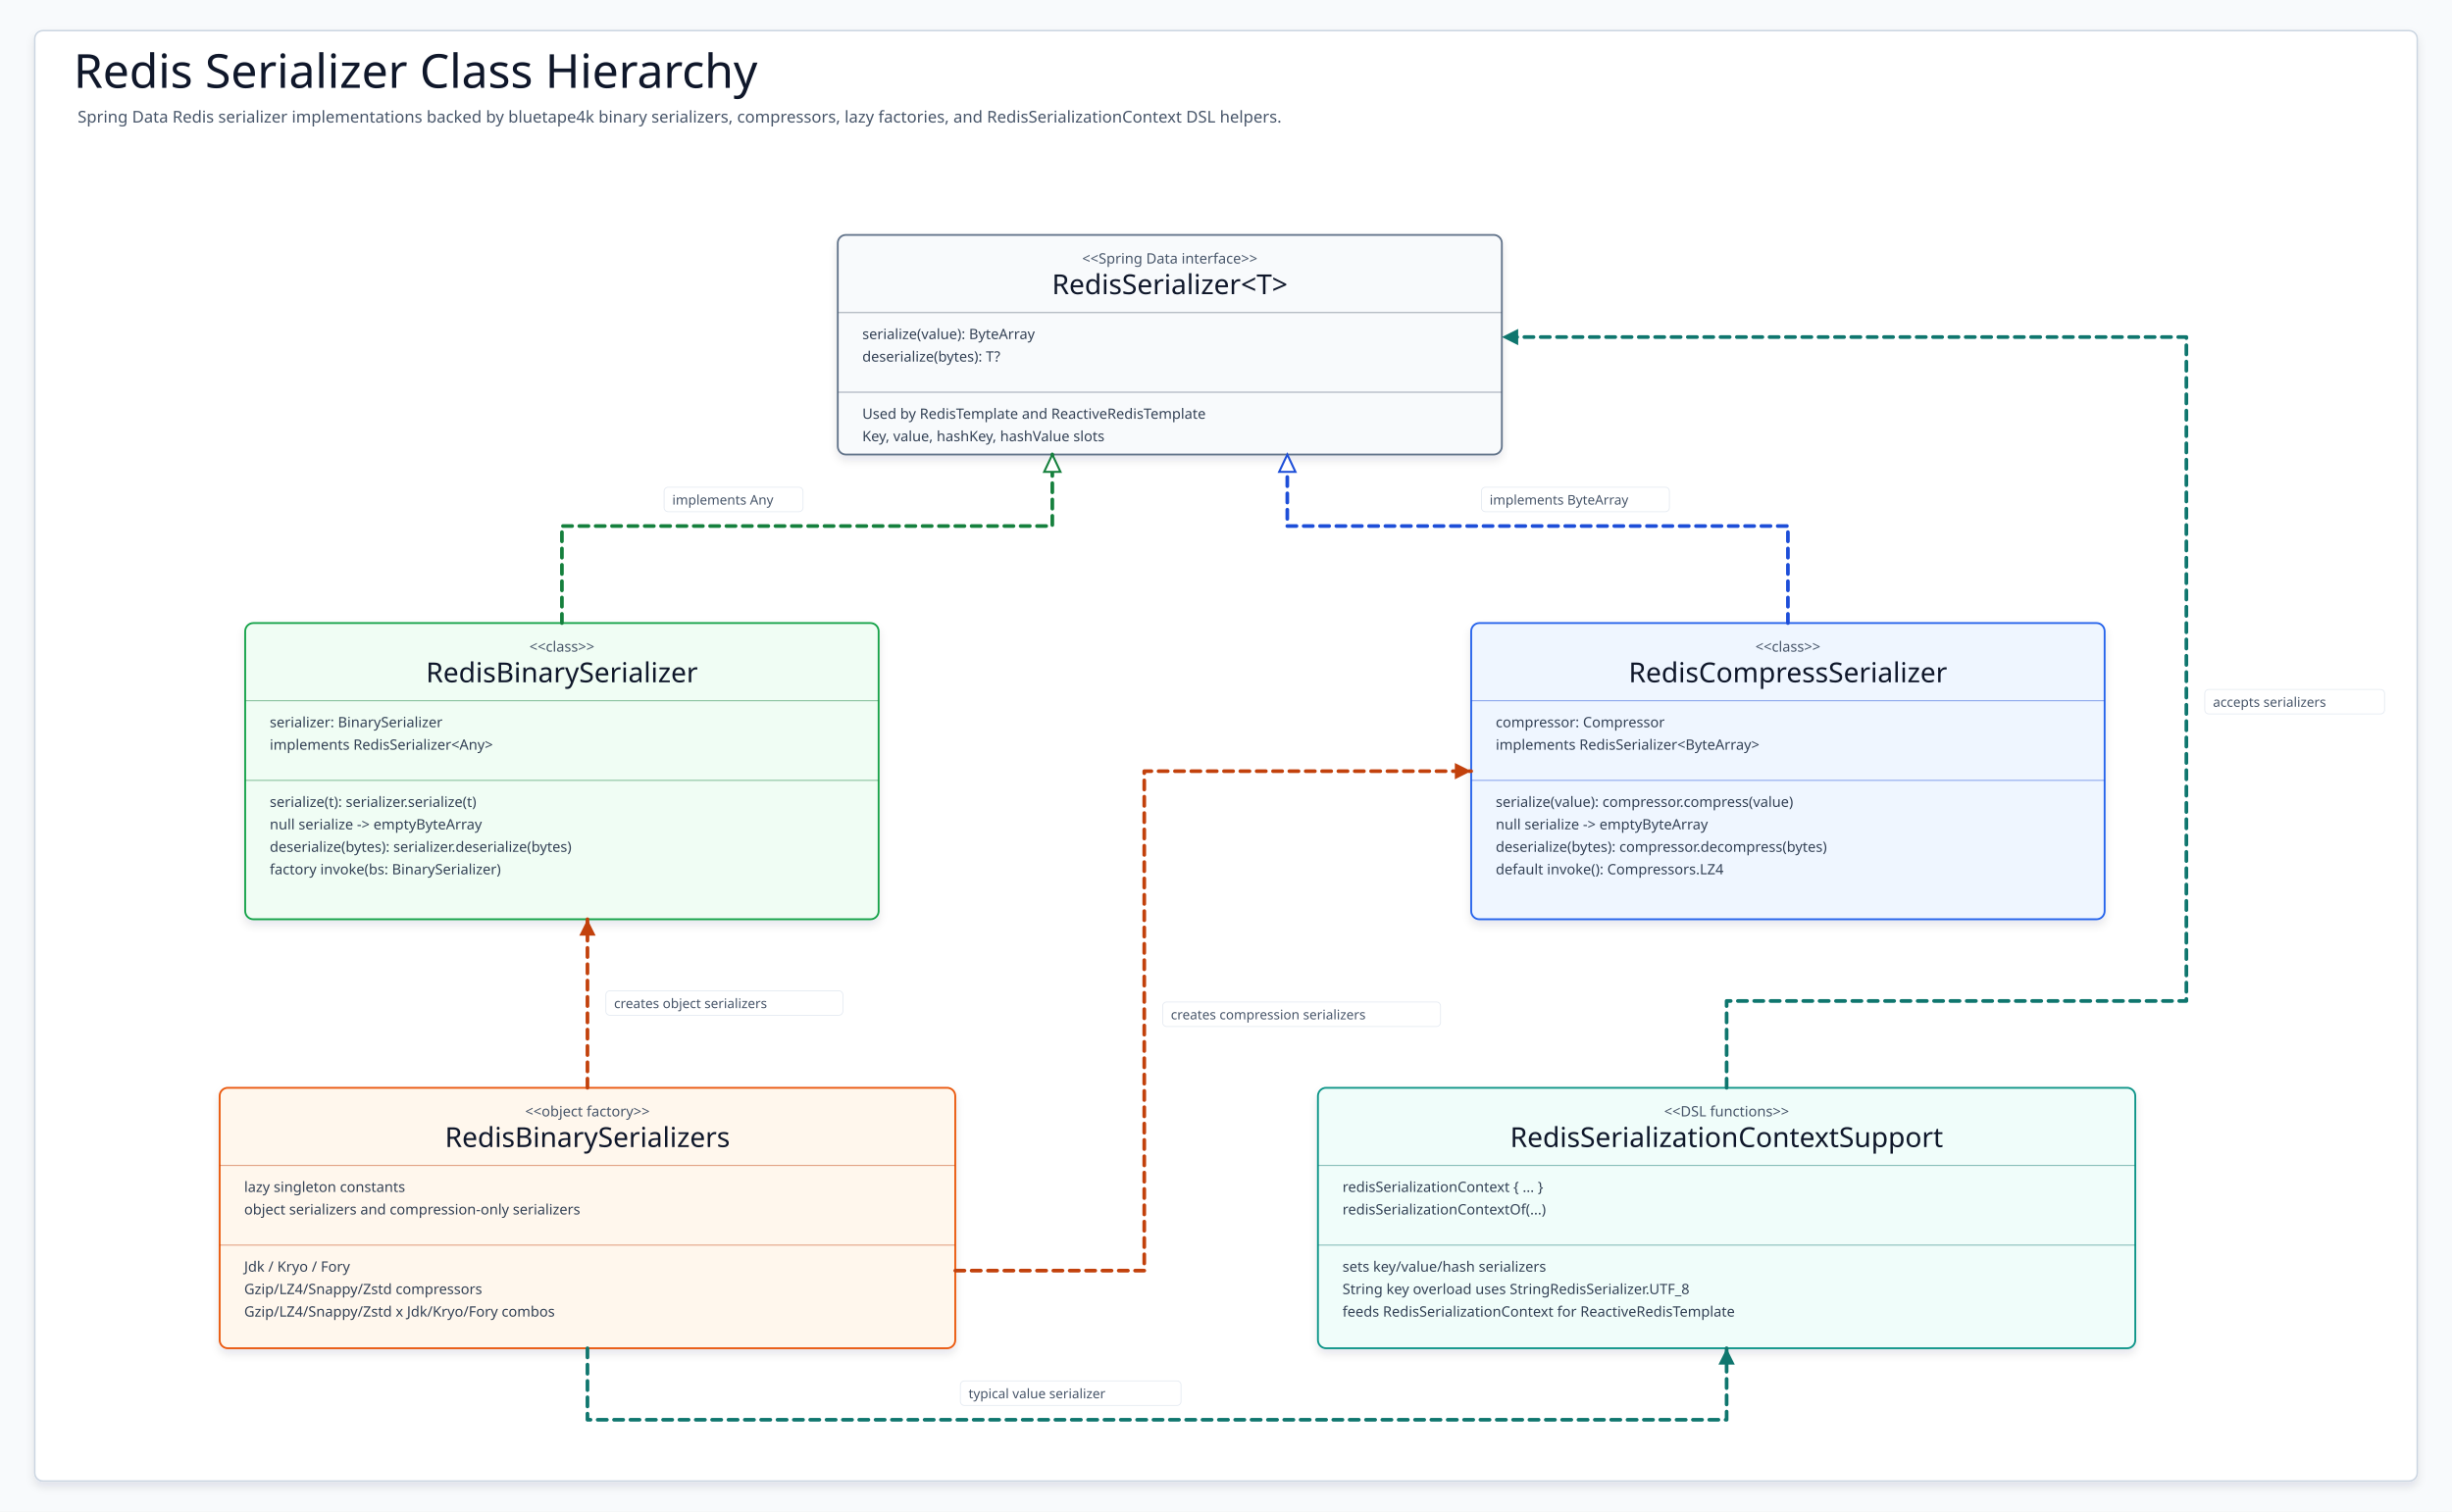
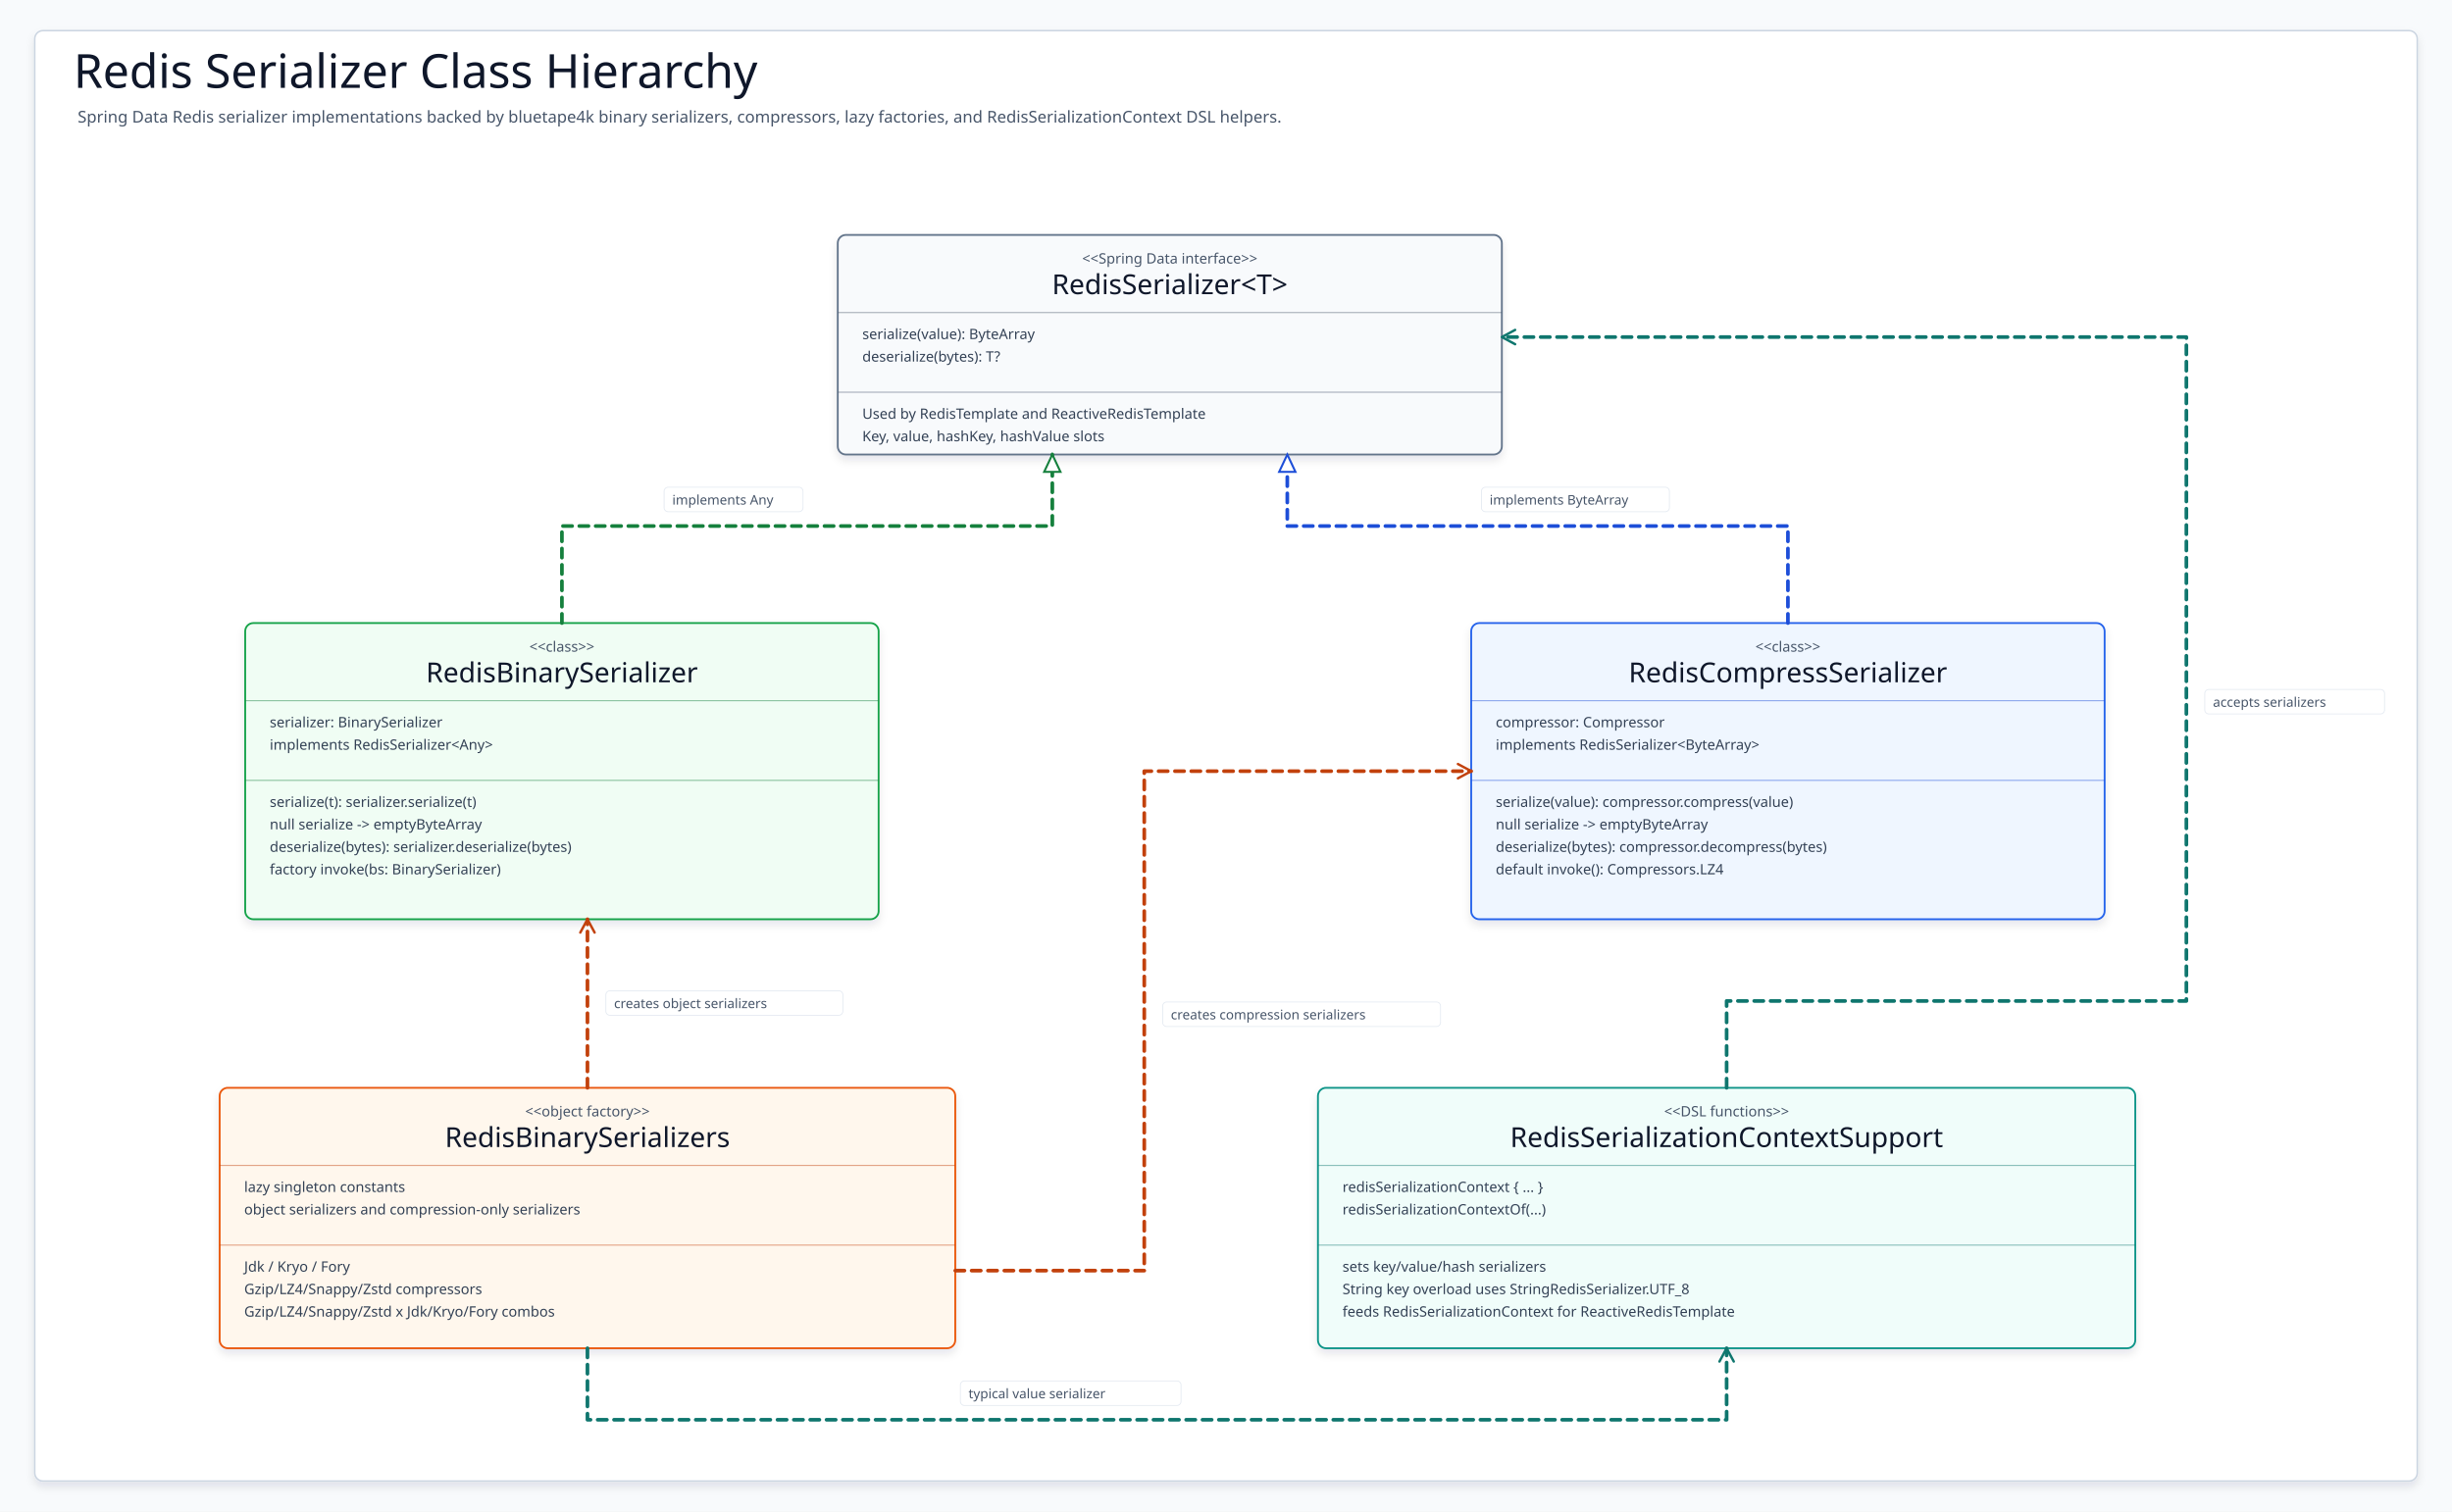
- <svg xmlns="http://www.w3.org/2000/svg" data-intent="Explain Spring Boot Redis serializer class hierarchy for README diagram 01." data-evidence="spring-boot/redis/README.md; spring-boot/redis/README.ko.md; spring-boot/redis/src/main/kotlin/io/bluetape4k/spring/redis/serializer/RedisBinarySerializer.kt; spring-boot/redis/src/main/kotlin/io/bluetape4k/spring/redis/serializer/RedisCompressSerializer.kt; spring-boot/redis/src/main/kotlin/io/bluetape4k/spring/redis/serializer/RedisBinarySerializers.kt; spring-boot/redis/src/main/kotlin/io/bluetape4k/spring/redis/serializer/RedisSerializationContextSupport.kt" data-source-read="spring-boot/redis/README.md; spring-boot/redis/README.ko.md; spring-boot/redis/src/main/kotlin/io/bluetape4k/spring/redis/serializer/RedisBinarySerializer.kt; spring-boot/redis/src/main/kotlin/io/bluetape4k/spring/redis/serializer/RedisCompressSerializer.kt; spring-boot/redis/src/main/kotlin/io/bluetape4k/spring/redis/serializer/RedisBinarySerializers.kt; spring-boot/redis/src/main/kotlin/io/bluetape4k/spring/redis/serializer/RedisSerializationContextSupport.kt" width="2400" height="1480" viewBox="0 0 2400 1480" role="img" aria-label="Spring Boot Redis Serializer Class Hierarchy Diagram">
+ <svg xmlns="http://www.w3.org/2000/svg" width="2400" height="1480" viewBox="0 0 2400 1480" role="img" aria-label="Spring Boot Redis Serializer Class Hierarchy Diagram">
  <defs>
    <filter id="shadow" x="-8%" y="-8%" width="116%" height="116%">
      <feDropShadow dx="0" dy="5" stdDeviation="4" flood-color="#0F172A" flood-opacity="0.10" />
    </filter>
-     <marker id="arrow-teal" markerWidth="22" markerHeight="22" refX="19" refY="11" orient="auto" markerUnits="userSpaceOnUse">
-       <path d="M 3 3 L 19 11 L 3 19 Z" fill="#0F766E" />
+     <marker id="arrow-teal" markerWidth="18" markerHeight="18" refX="15" refY="9" orient="auto" markerUnits="userSpaceOnUse">
+       <path d="M 2 2 L 15 9 L 2 16" fill="none" stroke="#0F766E" stroke-width="2.4" stroke-linecap="round" stroke-linejoin="round" stroke-dasharray="none" />
    </marker>
    <marker id="triangle-teal" markerWidth="24" markerHeight="22" refX="20" refY="11" orient="auto" markerUnits="userSpaceOnUse">
-       <path d="M 3 3 L 20 11 L 3 19 Z" fill="#FFFFFF" stroke="#0F766E" stroke-width="2" />
+       <path d="M 3 3 L 20 11 L 3 19 Z" fill="#FFFFFF" stroke="#0F766E" stroke-width="2" stroke-dasharray="none" />
    </marker>
-     <marker id="arrow-blue" markerWidth="22" markerHeight="22" refX="19" refY="11" orient="auto" markerUnits="userSpaceOnUse">
-       <path d="M 3 3 L 19 11 L 3 19 Z" fill="#1D4ED8" />
+     <marker id="arrow-blue" markerWidth="18" markerHeight="18" refX="15" refY="9" orient="auto" markerUnits="userSpaceOnUse">
+       <path d="M 2 2 L 15 9 L 2 16" fill="none" stroke="#1D4ED8" stroke-width="2.4" stroke-linecap="round" stroke-linejoin="round" stroke-dasharray="none" />
    </marker>
    <marker id="triangle-blue" markerWidth="24" markerHeight="22" refX="20" refY="11" orient="auto" markerUnits="userSpaceOnUse">
-       <path d="M 3 3 L 20 11 L 3 19 Z" fill="#FFFFFF" stroke="#1D4ED8" stroke-width="2" />
+       <path d="M 3 3 L 20 11 L 3 19 Z" fill="#FFFFFF" stroke="#1D4ED8" stroke-width="2" stroke-dasharray="none" />
    </marker>
-     <marker id="arrow-green" markerWidth="22" markerHeight="22" refX="19" refY="11" orient="auto" markerUnits="userSpaceOnUse">
-       <path d="M 3 3 L 19 11 L 3 19 Z" fill="#15803D" />
+     <marker id="arrow-green" markerWidth="18" markerHeight="18" refX="15" refY="9" orient="auto" markerUnits="userSpaceOnUse">
+       <path d="M 2 2 L 15 9 L 2 16" fill="none" stroke="#15803D" stroke-width="2.4" stroke-linecap="round" stroke-linejoin="round" stroke-dasharray="none" />
    </marker>
    <marker id="triangle-green" markerWidth="24" markerHeight="22" refX="20" refY="11" orient="auto" markerUnits="userSpaceOnUse">
-       <path d="M 3 3 L 20 11 L 3 19 Z" fill="#FFFFFF" stroke="#15803D" stroke-width="2" />
+       <path d="M 3 3 L 20 11 L 3 19 Z" fill="#FFFFFF" stroke="#15803D" stroke-width="2" stroke-dasharray="none" />
    </marker>
-     <marker id="arrow-amber" markerWidth="22" markerHeight="22" refX="19" refY="11" orient="auto" markerUnits="userSpaceOnUse">
-       <path d="M 3 3 L 19 11 L 3 19 Z" fill="#C2410C" />
+     <marker id="arrow-amber" markerWidth="18" markerHeight="18" refX="15" refY="9" orient="auto" markerUnits="userSpaceOnUse">
+       <path d="M 2 2 L 15 9 L 2 16" fill="none" stroke="#C2410C" stroke-width="2.4" stroke-linecap="round" stroke-linejoin="round" stroke-dasharray="none" />
    </marker>
    <marker id="triangle-amber" markerWidth="24" markerHeight="22" refX="20" refY="11" orient="auto" markerUnits="userSpaceOnUse">
-       <path d="M 3 3 L 20 11 L 3 19 Z" fill="#FFFFFF" stroke="#C2410C" stroke-width="2" />
+       <path d="M 3 3 L 20 11 L 3 19 Z" fill="#FFFFFF" stroke="#C2410C" stroke-width="2" stroke-dasharray="none" />
    </marker>
-     <marker id="arrow-pink" markerWidth="22" markerHeight="22" refX="19" refY="11" orient="auto" markerUnits="userSpaceOnUse">
-       <path d="M 3 3 L 19 11 L 3 19 Z" fill="#BE185D" />
+     <marker id="arrow-pink" markerWidth="18" markerHeight="18" refX="15" refY="9" orient="auto" markerUnits="userSpaceOnUse">
+       <path d="M 2 2 L 15 9 L 2 16" fill="none" stroke="#BE185D" stroke-width="2.4" stroke-linecap="round" stroke-linejoin="round" stroke-dasharray="none" />
    </marker>
    <marker id="triangle-pink" markerWidth="24" markerHeight="22" refX="20" refY="11" orient="auto" markerUnits="userSpaceOnUse">
-       <path d="M 3 3 L 20 11 L 3 19 Z" fill="#FFFFFF" stroke="#BE185D" stroke-width="2" />
+       <path d="M 3 3 L 20 11 L 3 19 Z" fill="#FFFFFF" stroke="#BE185D" stroke-width="2" stroke-dasharray="none" />
    </marker>
-     <marker id="arrow-slate" markerWidth="22" markerHeight="22" refX="19" refY="11" orient="auto" markerUnits="userSpaceOnUse">
-       <path d="M 3 3 L 19 11 L 3 19 Z" fill="#475569" />
+     <marker id="arrow-slate" markerWidth="18" markerHeight="18" refX="15" refY="9" orient="auto" markerUnits="userSpaceOnUse">
+       <path d="M 2 2 L 15 9 L 2 16" fill="none" stroke="#475569" stroke-width="2.4" stroke-linecap="round" stroke-linejoin="round" stroke-dasharray="none" />
    </marker>
    <marker id="triangle-slate" markerWidth="24" markerHeight="22" refX="20" refY="11" orient="auto" markerUnits="userSpaceOnUse">
-       <path d="M 3 3 L 20 11 L 3 19 Z" fill="#FFFFFF" stroke="#475569" stroke-width="2" />
+       <path d="M 3 3 L 20 11 L 3 19 Z" fill="#FFFFFF" stroke="#475569" stroke-width="2" stroke-dasharray="none" />
    </marker>
    <style>
    svg{font-family:"Architects Daughter","Comic Mono","Comic Sans MS",ui-sans-serif,system-ui,sans-serif}
    .canvas{fill:#F8FAFC}.frame{fill:#FFFFFF;stroke:#CBD5E1;stroke-width:1.5;filter:url(#shadow)}
    .title{font-family:"Architects Daughter";font-size:46px;fill:#0F172A}.subtitle{font-family:"Comic Mono";font-size:16px;fill:#475569}
    .classBox{stroke-width:1.8;filter:url(#shadow)}.stereotype{font-family:"Comic Mono";font-size:14px;fill:#475569}.classTitle{font-family:"Architects Daughter";font-size:27px;fill:#0F172A}
    .member{font-family:"Comic Mono";font-size:14px;fill:#334155}.divider{stroke-width:1.1;opacity:.45}
    .edge{fill:none;stroke-width:3.6;stroke-linecap:round;stroke-linejoin:round}.dashed{stroke-dasharray:9 7}.edgeLabelBg{fill:#FFFFFF;stroke:#E2E8F0;stroke-width:.8;opacity:.94}.edgeLabel{font-family:"Comic Mono";font-size:13px;fill:#475569}
  </style>
  </defs>
  <rect class="canvas" width="2400" height="1480" />
  <rect class="frame" x="34" y="30" width="2332" height="1420" rx="8" />
  <text class="title" x="72" y="86">Redis Serializer Class Hierarchy</text>
  <text class="subtitle" x="76" y="120">Spring Data Redis serializer implementations backed by bluetape4k binary serializers, compressors, lazy factories, and RedisSerializationContext DSL helpers.</text>
  <g id="RedisSerializer">
    <rect class="classBox" x="820" y="230" width="650" height="215" rx="8" fill="#F8FAFC" stroke="#64748B" />
    <text class="stereotype" x="1145" y="258" text-anchor="middle">&lt;&lt;Spring Data interface&gt;&gt;</text>
    <text class="classTitle" x="1145" y="288" text-anchor="middle">RedisSerializer&lt;T&gt;</text>
    <path class="divider" d="M820 306H1470" stroke="#475569" />
    <text class="member" x="844" y="332">serialize(value): ByteArray</text>
    <text class="member" x="844" y="354">deserialize(bytes): T?</text>
    <path class="divider" d="M820 384H1470" stroke="#475569" />
    <text class="member" x="844" y="410">Used by RedisTemplate and ReactiveRedisTemplate</text>
    <text class="member" x="844" y="432">Key, value, hashKey, hashValue slots</text>
  </g>
  <g id="RedisBinarySerializer">
    <rect class="classBox" x="240" y="610" width="620" height="290" rx="8" fill="#F0FDF4" stroke="#16A34A" />
    <text class="stereotype" x="550" y="638" text-anchor="middle">&lt;&lt;class&gt;&gt;</text>
    <text class="classTitle" x="550" y="668" text-anchor="middle">RedisBinarySerializer</text>
    <path class="divider" d="M240 686H860" stroke="#15803D" />
    <text class="member" x="264" y="712">serializer: BinarySerializer</text>
    <text class="member" x="264" y="734">implements RedisSerializer&lt;Any&gt;</text>
    <path class="divider" d="M240 764H860" stroke="#15803D" />
    <text class="member" x="264" y="790">serialize(t): serializer.serialize(t)</text>
    <text class="member" x="264" y="812">null serialize -&gt; emptyByteArray</text>
    <text class="member" x="264" y="834">deserialize(bytes): serializer.deserialize(bytes)</text>
    <text class="member" x="264" y="856">factory invoke(bs: BinarySerializer)</text>
  </g>
  <g id="RedisCompressSerializer">
    <rect class="classBox" x="1440" y="610" width="620" height="290" rx="8" fill="#EFF6FF" stroke="#2563EB" />
    <text class="stereotype" x="1750" y="638" text-anchor="middle">&lt;&lt;class&gt;&gt;</text>
    <text class="classTitle" x="1750" y="668" text-anchor="middle">RedisCompressSerializer</text>
    <path class="divider" d="M1440 686H2060" stroke="#1D4ED8" />
    <text class="member" x="1464" y="712">compressor: Compressor</text>
    <text class="member" x="1464" y="734">implements RedisSerializer&lt;ByteArray&gt;</text>
    <path class="divider" d="M1440 764H2060" stroke="#1D4ED8" />
    <text class="member" x="1464" y="790">serialize(value): compressor.compress(value)</text>
    <text class="member" x="1464" y="812">null serialize -&gt; emptyByteArray</text>
    <text class="member" x="1464" y="834">deserialize(bytes): compressor.decompress(bytes)</text>
    <text class="member" x="1464" y="856">default invoke(): Compressors.LZ4</text>
  </g>
  <g id="RedisBinarySerializers">
    <rect class="classBox" x="215" y="1065" width="720" height="255" rx="8" fill="#FFF7ED" stroke="#EA580C" />
    <text class="stereotype" x="575" y="1093" text-anchor="middle">&lt;&lt;object factory&gt;&gt;</text>
    <text class="classTitle" x="575" y="1123" text-anchor="middle">RedisBinarySerializers</text>
    <path class="divider" d="M215 1141H935" stroke="#C2410C" />
    <text class="member" x="239" y="1167">lazy singleton constants</text>
    <text class="member" x="239" y="1189">object serializers and compression-only serializers</text>
    <path class="divider" d="M215 1219H935" stroke="#C2410C" />
    <text class="member" x="239" y="1245">Jdk / Kryo / Fory</text>
    <text class="member" x="239" y="1267">Gzip/LZ4/Snappy/Zstd compressors</text>
    <text class="member" x="239" y="1289">Gzip/LZ4/Snappy/Zstd x Jdk/Kryo/Fory combos</text>
  </g>
  <g id="ContextSupport">
    <rect class="classBox" x="1290" y="1065" width="800" height="255" rx="8" fill="#F0FDFA" stroke="#0D9488" />
    <text class="stereotype" x="1690" y="1093" text-anchor="middle">&lt;&lt;DSL functions&gt;&gt;</text>
    <text class="classTitle" x="1690" y="1123" text-anchor="middle">RedisSerializationContextSupport</text>
    <path class="divider" d="M1290 1141H2090" stroke="#0F766E" />
    <text class="member" x="1314" y="1167">redisSerializationContext { ... }</text>
    <text class="member" x="1314" y="1189">redisSerializationContextOf(...)</text>
    <path class="divider" d="M1290 1219H2090" stroke="#0F766E" />
    <text class="member" x="1314" y="1245">sets key/value/hash serializers</text>
    <text class="member" x="1314" y="1267">String key overload uses StringRedisSerializer.UTF_8</text>
    <text class="member" x="1314" y="1289">feeds RedisSerializationContext for ReactiveRedisTemplate</text>
  </g>
  <g data-from="RedisBinarySerializer" data-to="RedisSerializer">
    <path class="edge dashed" d="M550 610 L550 515 L1030 515 L1030 445" stroke="#15803D" marker-end="url(#triangle-green)" />
    <rect class="edgeLabelBg" x="650" y="477" width="136" height="24" rx="4" />
    <text class="edgeLabel" x="658" y="494">implements Any</text>
  </g>
  <g data-from="RedisCompressSerializer" data-to="RedisSerializer">
    <path class="edge dashed" d="M1750 610 L1750 515 L1260 515 L1260 445" stroke="#1D4ED8" marker-end="url(#triangle-blue)" />
    <rect class="edgeLabelBg" x="1450" y="477" width="184" height="24" rx="4" />
    <text class="edgeLabel" x="1458" y="494">implements ByteArray</text>
  </g>
  <g data-from="RedisBinarySerializers" data-to="RedisBinarySerializer">
    <path class="edge dashed" d="M575 1065 L575 900" stroke="#C2410C" marker-end="url(#arrow-amber)" />
    <rect class="edgeLabelBg" x="593" y="970" width="232" height="24" rx="4" />
    <text class="edgeLabel" x="601" y="987">creates object serializers</text>
  </g>
  <g data-from="RedisBinarySerializers" data-to="RedisCompressSerializer">
    <path class="edge dashed" d="M935 1244 L1120 1244 L1120 755 L1440 755" stroke="#C2410C" marker-end="url(#arrow-amber)" />
    <rect class="edgeLabelBg" x="1138" y="981" width="272" height="24" rx="4" />
    <text class="edgeLabel" x="1146" y="998">creates compression serializers</text>
  </g>
  <g data-from="ContextSupport" data-to="RedisSerializer">
    <path class="edge dashed" d="M1690 1065 L1690 980 L2140 980 L2140 330 L1470 330" stroke="#0F766E" marker-end="url(#arrow-teal)" />
    <rect class="edgeLabelBg" x="2158" y="675" width="176" height="24" rx="4" />
    <text class="edgeLabel" x="2166" y="692">accepts serializers</text>
  </g>
  <g data-from="RedisBinarySerializers" data-to="ContextSupport">
    <path class="edge dashed" d="M575 1320 L575 1390 L1690 1390 L1690 1320" stroke="#0F766E" marker-end="url(#arrow-teal)" />
    <rect class="edgeLabelBg" x="940" y="1352" width="216" height="24" rx="4" />
    <text class="edgeLabel" x="948" y="1369">typical value serializer</text>
  </g>
</svg>
